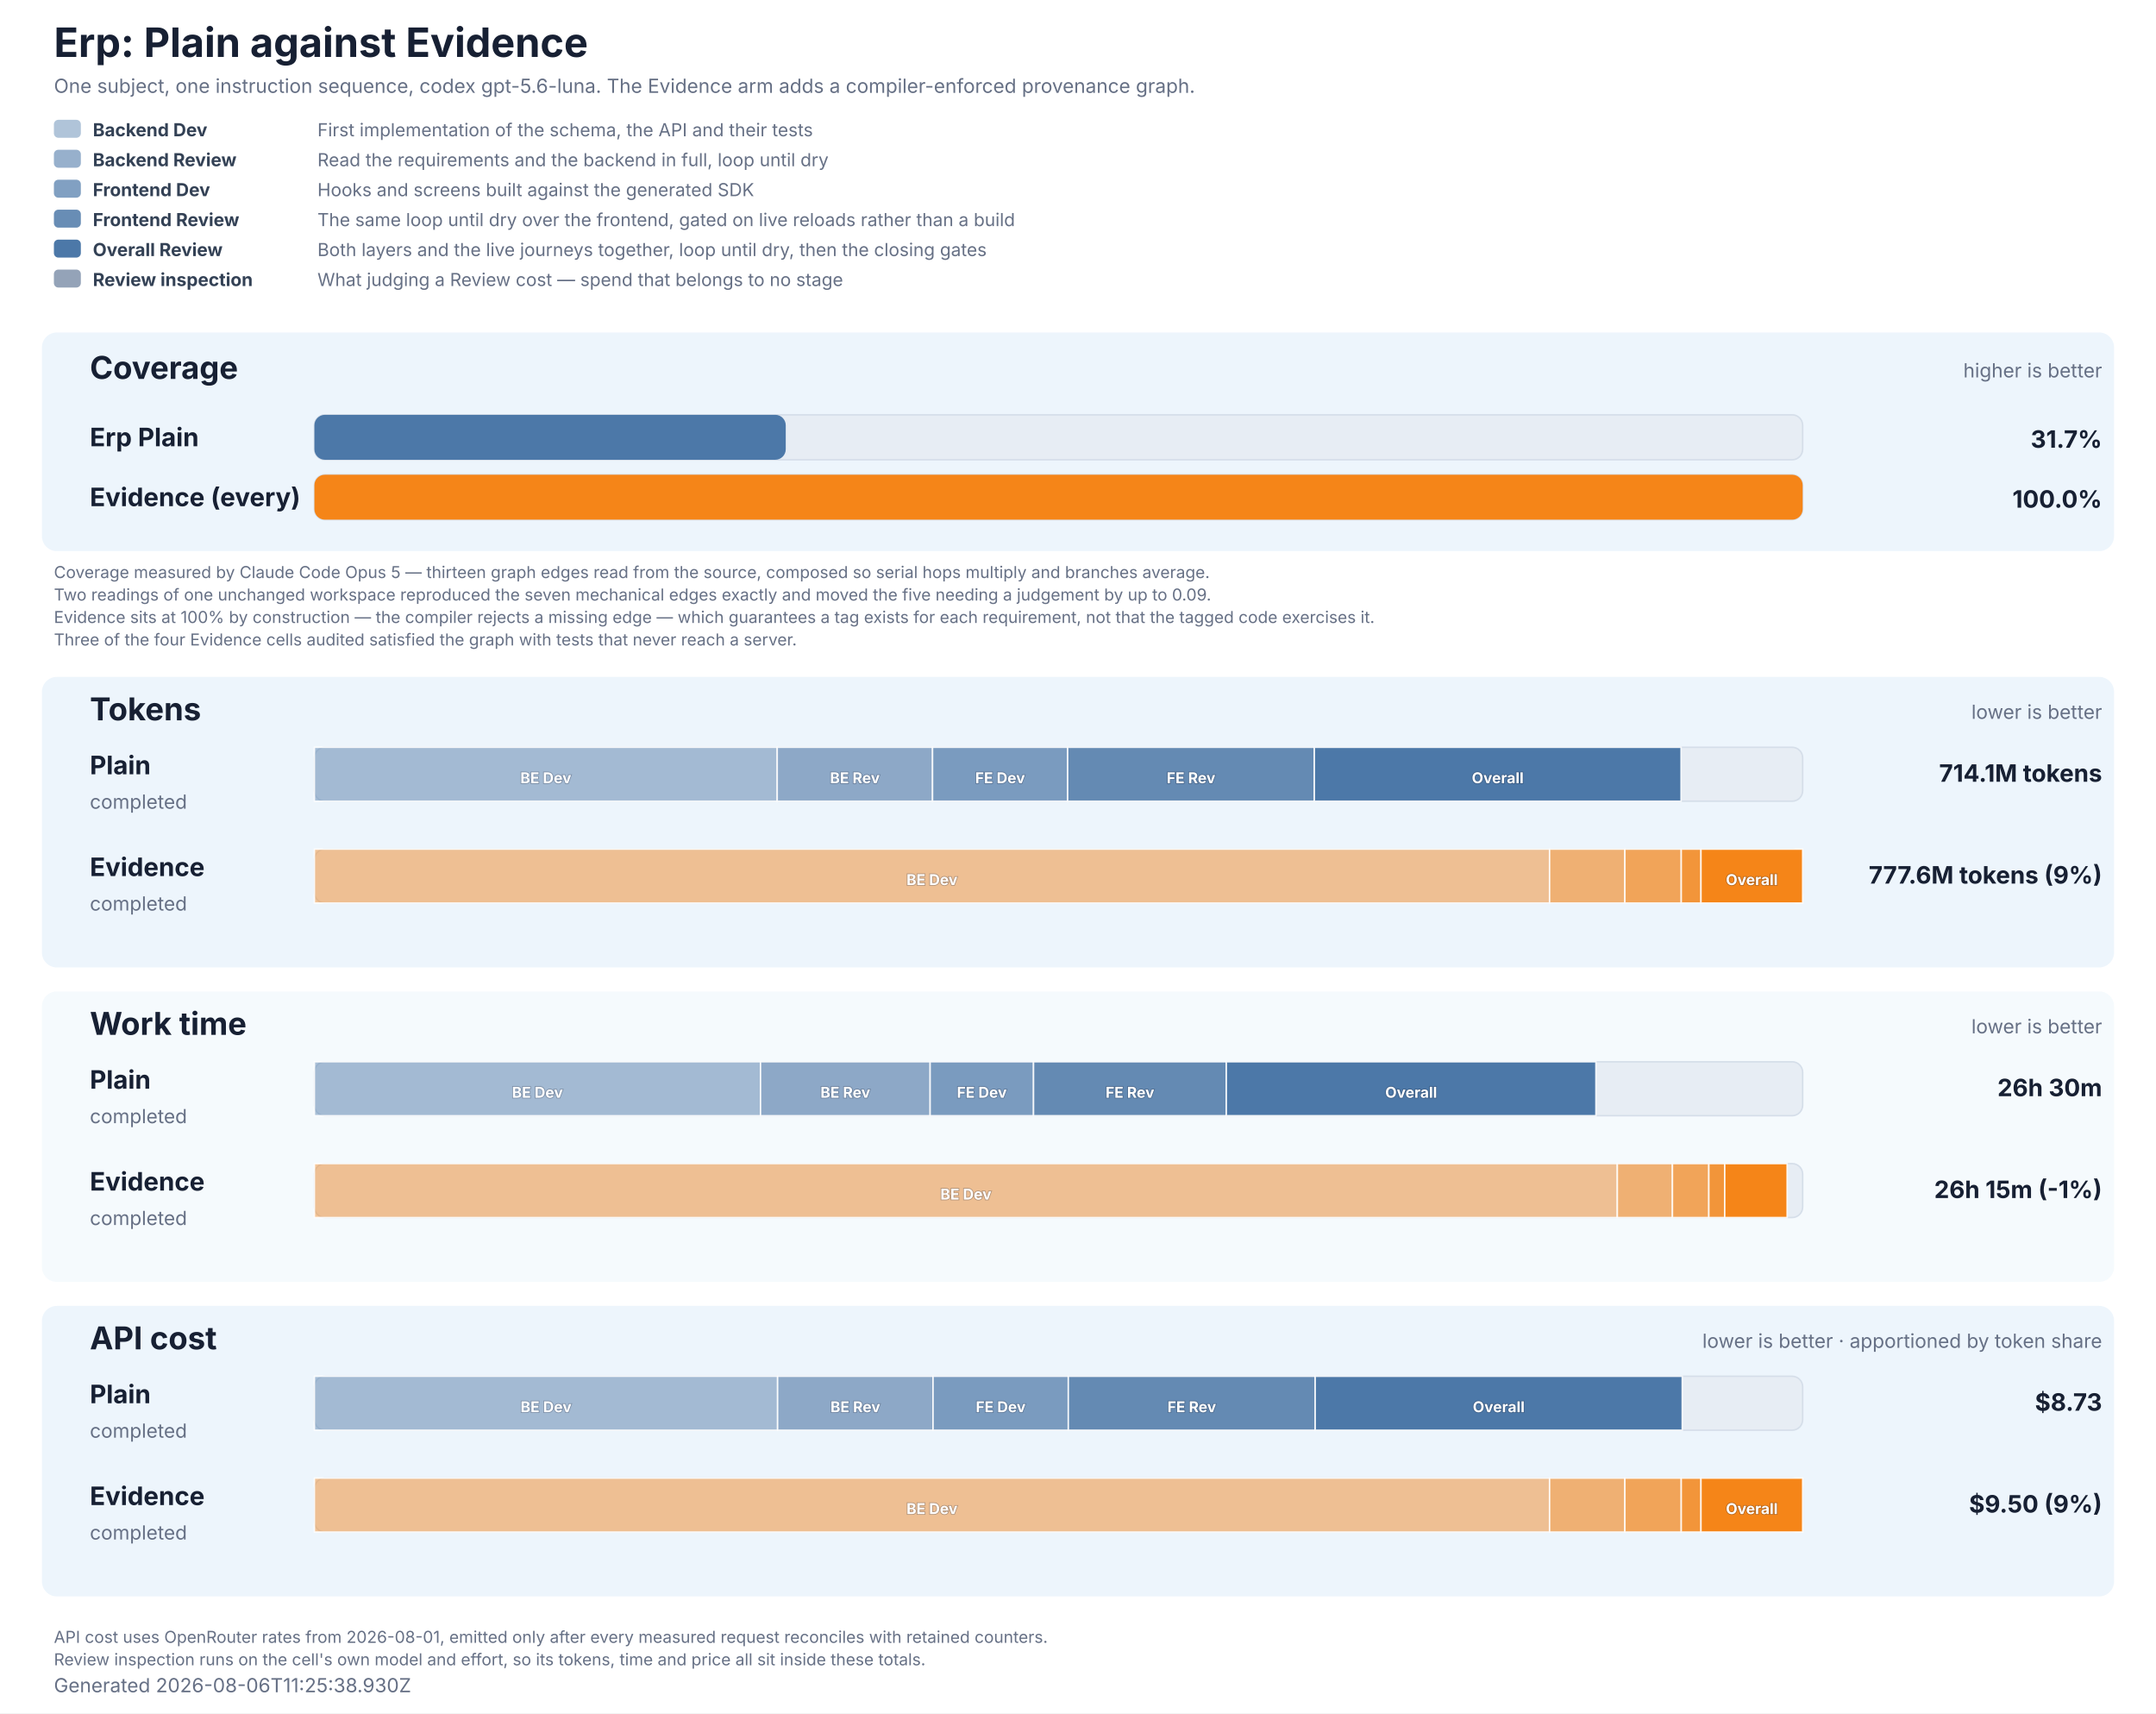
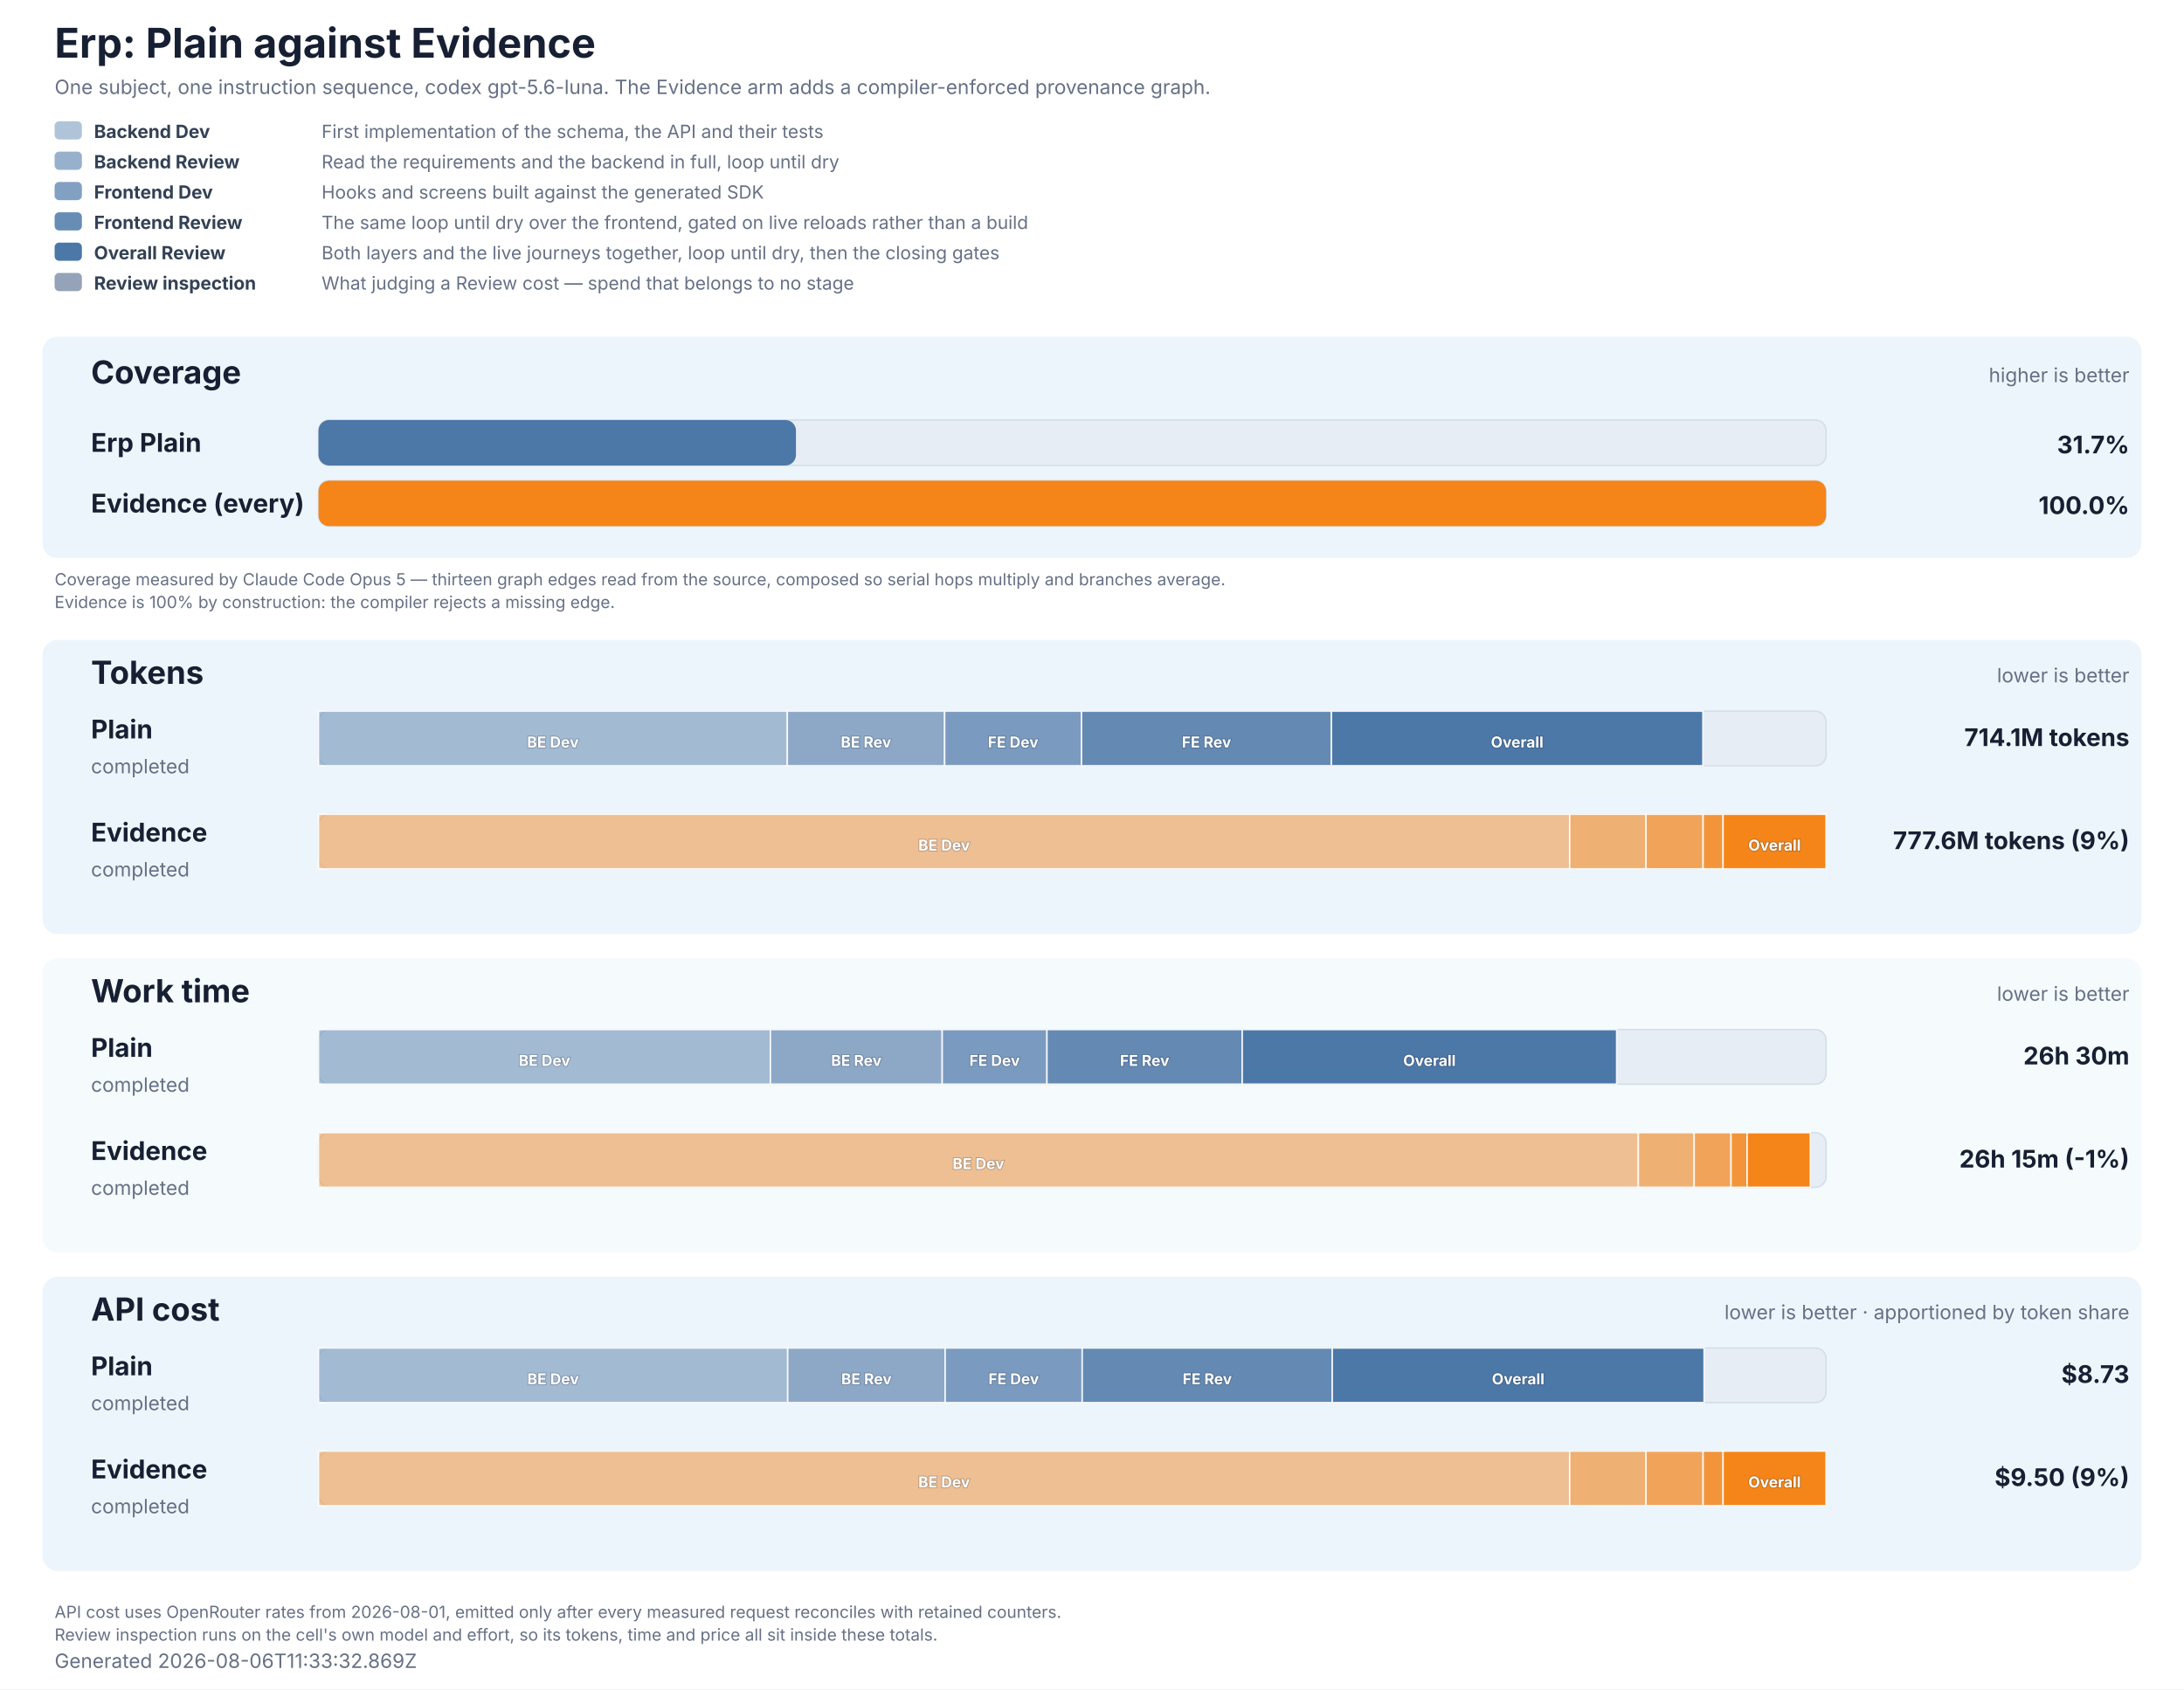
- <svg xmlns="http://www.w3.org/2000/svg" role="img" aria-labelledby="title description" viewBox="0 0 1440 1144" width="1440" height="1144">
+ <svg xmlns="http://www.w3.org/2000/svg" role="img" aria-labelledby="title description" viewBox="0 0 1440 1114" width="1440" height="1114">
  <style>
  text { font-family: Inter, ui-sans-serif, system-ui, -apple-system, BlinkMacSystemFont, 'Segoe UI', sans-serif; fill: #172033; }
  .title { font-size: 27px; font-weight: 700; }
  .subtitle, .generated, .group-meta, .row-status { font-size: 13px; fill: #667085; }
  .group { fill: #e8f2fb; }
  .group-title { font-size: 21px; font-weight: 700; }
  .row-label { font-size: 17px; font-weight: 700; }
  .value { font-size: 16px; font-weight: 700; }
  .cost-value { font-size: 13px; font-weight: 600; fill: #526b82; }
  .legend { font-size: 12px; fill: #667085; }
  .legend-label { font-size: 12px; font-weight: 700; fill: #334155; }
  .segment-label { font-size: 10px; font-weight: 700; fill: #ffffff; paint-order: stroke; stroke: #172033; stroke-opacity: 0.28; stroke-width: 1px; }
  .phase-segment { stroke: #ffffff; stroke-opacity: 0.86; stroke-width: 1px; }
  .track { fill: #e7edf4; stroke: #d5dee9; stroke-width: 1px; }
  .empty { font-size: 15px; fill: #667085; }
  .table-note { font-size: 11px; fill: #667085; }
</style>
-   <rect width="1440" height="1144" fill="#ffffff" />
+   <rect width="1440" height="1114" fill="#ffffff" />
  <text x="36" y="38" class="title">Erp: Plain against Evidence</text>
  <text x="36" y="62" class="subtitle">One subject, one instruction sequence, codex gpt-5.6-luna. The Evidence arm adds a compiler-enforced provenance graph.</text>
  <rect x="36" y="80" width="18" height="12" rx="3" fill="#4c78a8" fill-opacity="0.44" />
  <text x="62" y="91" class="legend-label">Backend Dev</text>
  <text x="212" y="91" class="legend">First implementation of the schema, the API and their tests</text>
  <rect x="36" y="100" width="18" height="12" rx="3" fill="#4c78a8" fill-opacity="0.58" />
  <text x="62" y="111" class="legend-label">Backend Review</text>
  <text x="212" y="111" class="legend">Read the requirements and the backend in full, loop until dry</text>
  <rect x="36" y="120" width="18" height="12" rx="3" fill="#4c78a8" fill-opacity="0.7" />
  <text x="62" y="131" class="legend-label">Frontend Dev</text>
  <text x="212" y="131" class="legend">Hooks and screens built against the generated SDK</text>
  <rect x="36" y="140" width="18" height="12" rx="3" fill="#4c78a8" fill-opacity="0.84" />
  <text x="62" y="151" class="legend-label">Frontend Review</text>
  <text x="212" y="151" class="legend">The same loop until dry over the frontend, gated on live reloads rather than a build</text>
  <rect x="36" y="160" width="18" height="12" rx="3" fill="#4c78a8" fill-opacity="1" />
  <text x="62" y="171" class="legend-label">Overall Review</text>
  <text x="212" y="171" class="legend">Both layers and the live journeys together, loop until dry, then the closing gates</text>
  <rect x="36" y="180" width="18" height="12" rx="3" fill="#94a3b8" fill-opacity="1" />
  <text x="62" y="191" class="legend-label">Review inspection</text>
  <text x="212" y="191" class="legend">What judging a Review cost — spend that belongs to no stage</text>
  <rect x="28" y="222" width="1384" height="146" rx="10" class="group" fill-opacity="0.78" />
  <text x="60" y="253" class="group-title">Coverage</text>
  <text x="1404" y="252" text-anchor="end" class="group-meta">higher is better</text>
  <text x="60" y="298" class="row-label" fill="#4c78a8">Erp Plain</text>
  <rect x="210" y="277" width="994" height="30" rx="7" class="track" />
  <rect x="210" y="277" width="314.81" height="30" rx="7" fill="#4c78a8" data-coverage="31.67055414856898" />
  <text x="1404" y="299" text-anchor="end" class="value" fill="#4c78a8">31.7%</text>
  <text x="60" y="338" class="row-label" fill="#f58518">Evidence (every)</text>
  <rect x="210" y="317" width="994" height="30" rx="7" class="track" />
  <rect x="210" y="317" width="994.00" height="30" rx="7" fill="#f58518" data-coverage="100" />
  <text x="1404" y="339" text-anchor="end" class="value" fill="#f58518">100.0%</text>
  <text x="36" y="386" class="table-note">Coverage measured by Claude Code Opus 5 — thirteen graph edges read from the source, composed so serial hops multiply and branches average.</text>
-   <text x="36" y="401" class="table-note">Two readings of one unchanged workspace reproduced the seven mechanical edges exactly and moved the five needing a judgement by up to 0.09.</text>
-   <text x="36" y="416" class="table-note">Evidence sits at 100% by construction — the compiler rejects a missing edge — which guarantees a tag exists for each requirement, not that the tagged code exercises it.</text>
-   <text x="36" y="431" class="table-note">Three of the four Evidence cells audited satisfied the graph with tests that never reach a server.</text>
-   <rect x="28" y="452" width="1384" height="194" rx="10" class="group" fill-opacity="0.78" />
-   <text x="60" y="481" class="group-title">Tokens</text>
-   <text x="1404" y="480" text-anchor="end" class="group-meta">lower is better</text>
-   <text x="60" y="517" class="row-label" fill="#4c78a8">Plain</text>
-   <text x="60" y="540" class="row-status">completed</text>
-   <rect x="210" y="499" width="994" height="36" rx="7" class="track" />
-   <rect x="210.00" y="499" width="309.11" height="36" fill="#4c78a8" fill-opacity="0.44" class="phase-segment" data-phase="backend-development" />
-   <text x="364.55" y="523" text-anchor="middle" class="segment-label">BE Dev</text>
-   <rect x="519.11" y="499" width="103.74" height="36" fill="#4c78a8" fill-opacity="0.58" class="phase-segment" data-phase="backend-review" />
-   <text x="570.98" y="523" text-anchor="middle" class="segment-label">BE Rev</text>
-   <rect x="622.85" y="499" width="90.26" height="36" fill="#4c78a8" fill-opacity="0.7" class="phase-segment" data-phase="frontend-development" />
-   <text x="667.98" y="523" text-anchor="middle" class="segment-label">FE Dev</text>
-   <rect x="713.11" y="499" width="164.76" height="36" fill="#4c78a8" fill-opacity="0.84" class="phase-segment" data-phase="frontend-review" />
-   <text x="795.49" y="523" text-anchor="middle" class="segment-label">FE Rev</text>
-   <rect x="877.87" y="499" width="244.91" height="36" fill="#4c78a8" fill-opacity="1" class="phase-segment" data-phase="overall-review" />
-   <text x="1000.33" y="523" text-anchor="middle" class="segment-label">Overall</text>
-   <text x="1404" y="522" text-anchor="end" class="value">714.1M tokens</text>
-   <text x="60" y="585" class="row-label" fill="#f58518">Evidence</text>
-   <text x="60" y="608" class="row-status">completed</text>
-   <rect x="210" y="567" width="994" height="36" rx="7" class="track" />
-   <rect x="210.00" y="567" width="824.97" height="36" fill="#f58518" fill-opacity="0.44" class="phase-segment" data-phase="backend-development" />
-   <text x="622.48" y="591" text-anchor="middle" class="segment-label">BE Dev</text>
-   <rect x="1034.97" y="567" width="50.31" height="36" fill="#f58518" fill-opacity="0.58" class="phase-segment" data-phase="backend-review" />
-   <rect x="1085.28" y="567" width="37.64" height="36" fill="#f58518" fill-opacity="0.7" class="phase-segment" data-phase="frontend-development" />
-   <rect x="1122.92" y="567" width="13.18" height="36" fill="#f58518" fill-opacity="0.84" class="phase-segment" data-phase="frontend-review" />
-   <rect x="1136.10" y="567" width="67.90" height="36" fill="#f58518" fill-opacity="1" class="phase-segment" data-phase="overall-review" />
-   <text x="1170.05" y="591" text-anchor="middle" class="segment-label">Overall</text>
-   <text x="1404" y="590" text-anchor="end" class="value">777.6M tokens (9%)</text>
-   <rect x="28" y="662" width="1384" height="194" rx="10" class="group" fill-opacity="0.42" />
-   <text x="60" y="691" class="group-title">Work time</text>
-   <text x="1404" y="690" text-anchor="end" class="group-meta">lower is better</text>
-   <text x="60" y="727" class="row-label" fill="#4c78a8">Plain</text>
-   <text x="60" y="750" class="row-status">completed</text>
-   <rect x="210" y="709" width="994" height="36" rx="7" class="track" />
-   <rect x="210.00" y="709" width="297.96" height="36" fill="#4c78a8" fill-opacity="0.44" class="phase-segment" data-phase="backend-development" />
-   <text x="358.98" y="733" text-anchor="middle" class="segment-label">BE Dev</text>
-   <rect x="507.96" y="709" width="113.28" height="36" fill="#4c78a8" fill-opacity="0.58" class="phase-segment" data-phase="backend-review" />
-   <text x="564.60" y="733" text-anchor="middle" class="segment-label">BE Rev</text>
-   <rect x="621.24" y="709" width="69.06" height="36" fill="#4c78a8" fill-opacity="0.7" class="phase-segment" data-phase="frontend-development" />
-   <text x="655.77" y="733" text-anchor="middle" class="segment-label">FE Dev</text>
-   <rect x="690.30" y="709" width="128.78" height="36" fill="#4c78a8" fill-opacity="0.84" class="phase-segment" data-phase="frontend-review" />
-   <text x="754.69" y="733" text-anchor="middle" class="segment-label">FE Rev</text>
-   <rect x="819.08" y="709" width="246.83" height="36" fill="#4c78a8" fill-opacity="1" class="phase-segment" data-phase="overall-review" />
-   <text x="942.50" y="733" text-anchor="middle" class="segment-label">Overall</text>
-   <text x="1404" y="732" text-anchor="end" class="value">26h 30m</text>
-   <text x="60" y="795" class="row-label" fill="#f58518">Evidence</text>
-   <text x="60" y="818" class="row-status">completed</text>
-   <rect x="210" y="777" width="994" height="36" rx="7" class="track" />
-   <rect x="210.00" y="777" width="870.22" height="36" fill="#f58518" fill-opacity="0.44" class="phase-segment" data-phase="backend-development" />
-   <text x="645.11" y="801" text-anchor="middle" class="segment-label">BE Dev</text>
-   <rect x="1080.22" y="777" width="36.81" height="36" fill="#f58518" fill-opacity="0.58" class="phase-segment" data-phase="backend-review" />
-   <rect x="1117.03" y="777" width="24.31" height="36" fill="#f58518" fill-opacity="0.7" class="phase-segment" data-phase="frontend-development" />
-   <rect x="1141.34" y="777" width="10.63" height="36" fill="#f58518" fill-opacity="0.84" class="phase-segment" data-phase="frontend-review" />
-   <rect x="1151.97" y="777" width="41.66" height="36" fill="#f58518" fill-opacity="1" class="phase-segment" data-phase="overall-review" />
-   <text x="1404" y="800" text-anchor="end" class="value">26h 15m (-1%)</text>
-   <rect x="28" y="872" width="1384" height="194" rx="10" class="group" fill-opacity="0.78" />
-   <text x="60" y="901" class="group-title">API cost</text>
-   <text x="1404" y="900" text-anchor="end" class="group-meta">lower is better · apportioned by token share</text>
-   <text x="60" y="937" class="row-label" fill="#4c78a8">Plain</text>
-   <text x="60" y="960" class="row-status">completed</text>
-   <rect x="210" y="919" width="994" height="36" rx="7" class="track" />
-   <rect x="210.00" y="919" width="309.37" height="36" fill="#4c78a8" fill-opacity="0.44" class="phase-segment" data-phase="backend-development" />
-   <text x="364.69" y="943" text-anchor="middle" class="segment-label">BE Dev</text>
-   <rect x="519.37" y="919" width="103.83" height="36" fill="#4c78a8" fill-opacity="0.58" class="phase-segment" data-phase="backend-review" />
-   <text x="571.29" y="943" text-anchor="middle" class="segment-label">BE Rev</text>
-   <rect x="623.20" y="919" width="90.34" height="36" fill="#4c78a8" fill-opacity="0.7" class="phase-segment" data-phase="frontend-development" />
-   <text x="668.37" y="943" text-anchor="middle" class="segment-label">FE Dev</text>
-   <rect x="713.54" y="919" width="164.90" height="36" fill="#4c78a8" fill-opacity="0.84" class="phase-segment" data-phase="frontend-review" />
-   <text x="795.99" y="943" text-anchor="middle" class="segment-label">FE Rev</text>
-   <rect x="878.44" y="919" width="245.12" height="36" fill="#4c78a8" fill-opacity="1" class="phase-segment" data-phase="overall-review" />
-   <text x="1001.00" y="943" text-anchor="middle" class="segment-label">Overall</text>
-   <text x="1404" y="942" text-anchor="end" class="value">$8.73</text>
-   <text x="60" y="1005" class="row-label" fill="#f58518">Evidence</text>
-   <text x="60" y="1028" class="row-status">completed</text>
-   <rect x="210" y="987" width="994" height="36" rx="7" class="track" />
-   <rect x="210.00" y="987" width="824.97" height="36" fill="#f58518" fill-opacity="0.44" class="phase-segment" data-phase="backend-development" />
-   <text x="622.48" y="1011" text-anchor="middle" class="segment-label">BE Dev</text>
-   <rect x="1034.97" y="987" width="50.31" height="36" fill="#f58518" fill-opacity="0.58" class="phase-segment" data-phase="backend-review" />
-   <rect x="1085.28" y="987" width="37.64" height="36" fill="#f58518" fill-opacity="0.7" class="phase-segment" data-phase="frontend-development" />
-   <rect x="1122.92" y="987" width="13.18" height="36" fill="#f58518" fill-opacity="0.84" class="phase-segment" data-phase="frontend-review" />
-   <rect x="1136.10" y="987" width="67.90" height="36" fill="#f58518" fill-opacity="1" class="phase-segment" data-phase="overall-review" />
-   <text x="1170.05" y="1011" text-anchor="middle" class="segment-label">Overall</text>
-   <text x="1404" y="1010" text-anchor="end" class="value">$9.50 (9%)</text>
-   <text x="36" y="1097" class="table-note">API cost uses OpenRouter rates from 2026-08-01, emitted only after every measured request reconciles with retained counters.</text>
-   <text x="36" y="1112" class="table-note">Review inspection runs on the cell's own model and effort, so its tokens, time and price all sit inside these totals.</text>
-   <text x="36" y="1130" class="generated">Generated 2026-08-06T11:25:38.930Z</text>
+   <text x="36" y="401" class="table-note">Evidence is 100% by construction: the compiler rejects a missing edge.</text>
+   <rect x="28" y="422" width="1384" height="194" rx="10" class="group" fill-opacity="0.78" />
+   <text x="60" y="451" class="group-title">Tokens</text>
+   <text x="1404" y="450" text-anchor="end" class="group-meta">lower is better</text>
+   <text x="60" y="487" class="row-label" fill="#4c78a8">Plain</text>
+   <text x="60" y="510" class="row-status">completed</text>
+   <rect x="210" y="469" width="994" height="36" rx="7" class="track" />
+   <rect x="210.00" y="469" width="309.11" height="36" fill="#4c78a8" fill-opacity="0.44" class="phase-segment" data-phase="backend-development" />
+   <text x="364.55" y="493" text-anchor="middle" class="segment-label">BE Dev</text>
+   <rect x="519.11" y="469" width="103.74" height="36" fill="#4c78a8" fill-opacity="0.58" class="phase-segment" data-phase="backend-review" />
+   <text x="570.98" y="493" text-anchor="middle" class="segment-label">BE Rev</text>
+   <rect x="622.85" y="469" width="90.26" height="36" fill="#4c78a8" fill-opacity="0.7" class="phase-segment" data-phase="frontend-development" />
+   <text x="667.98" y="493" text-anchor="middle" class="segment-label">FE Dev</text>
+   <rect x="713.11" y="469" width="164.76" height="36" fill="#4c78a8" fill-opacity="0.84" class="phase-segment" data-phase="frontend-review" />
+   <text x="795.49" y="493" text-anchor="middle" class="segment-label">FE Rev</text>
+   <rect x="877.87" y="469" width="244.91" height="36" fill="#4c78a8" fill-opacity="1" class="phase-segment" data-phase="overall-review" />
+   <text x="1000.33" y="493" text-anchor="middle" class="segment-label">Overall</text>
+   <text x="1404" y="492" text-anchor="end" class="value">714.1M tokens</text>
+   <text x="60" y="555" class="row-label" fill="#f58518">Evidence</text>
+   <text x="60" y="578" class="row-status">completed</text>
+   <rect x="210" y="537" width="994" height="36" rx="7" class="track" />
+   <rect x="210.00" y="537" width="824.97" height="36" fill="#f58518" fill-opacity="0.44" class="phase-segment" data-phase="backend-development" />
+   <text x="622.48" y="561" text-anchor="middle" class="segment-label">BE Dev</text>
+   <rect x="1034.97" y="537" width="50.31" height="36" fill="#f58518" fill-opacity="0.58" class="phase-segment" data-phase="backend-review" />
+   <rect x="1085.28" y="537" width="37.64" height="36" fill="#f58518" fill-opacity="0.7" class="phase-segment" data-phase="frontend-development" />
+   <rect x="1122.92" y="537" width="13.18" height="36" fill="#f58518" fill-opacity="0.84" class="phase-segment" data-phase="frontend-review" />
+   <rect x="1136.10" y="537" width="67.90" height="36" fill="#f58518" fill-opacity="1" class="phase-segment" data-phase="overall-review" />
+   <text x="1170.05" y="561" text-anchor="middle" class="segment-label">Overall</text>
+   <text x="1404" y="560" text-anchor="end" class="value">777.6M tokens (9%)</text>
+   <rect x="28" y="632" width="1384" height="194" rx="10" class="group" fill-opacity="0.42" />
+   <text x="60" y="661" class="group-title">Work time</text>
+   <text x="1404" y="660" text-anchor="end" class="group-meta">lower is better</text>
+   <text x="60" y="697" class="row-label" fill="#4c78a8">Plain</text>
+   <text x="60" y="720" class="row-status">completed</text>
+   <rect x="210" y="679" width="994" height="36" rx="7" class="track" />
+   <rect x="210.00" y="679" width="297.96" height="36" fill="#4c78a8" fill-opacity="0.44" class="phase-segment" data-phase="backend-development" />
+   <text x="358.98" y="703" text-anchor="middle" class="segment-label">BE Dev</text>
+   <rect x="507.96" y="679" width="113.28" height="36" fill="#4c78a8" fill-opacity="0.58" class="phase-segment" data-phase="backend-review" />
+   <text x="564.60" y="703" text-anchor="middle" class="segment-label">BE Rev</text>
+   <rect x="621.24" y="679" width="69.06" height="36" fill="#4c78a8" fill-opacity="0.7" class="phase-segment" data-phase="frontend-development" />
+   <text x="655.77" y="703" text-anchor="middle" class="segment-label">FE Dev</text>
+   <rect x="690.30" y="679" width="128.78" height="36" fill="#4c78a8" fill-opacity="0.84" class="phase-segment" data-phase="frontend-review" />
+   <text x="754.69" y="703" text-anchor="middle" class="segment-label">FE Rev</text>
+   <rect x="819.08" y="679" width="246.83" height="36" fill="#4c78a8" fill-opacity="1" class="phase-segment" data-phase="overall-review" />
+   <text x="942.50" y="703" text-anchor="middle" class="segment-label">Overall</text>
+   <text x="1404" y="702" text-anchor="end" class="value">26h 30m</text>
+   <text x="60" y="765" class="row-label" fill="#f58518">Evidence</text>
+   <text x="60" y="788" class="row-status">completed</text>
+   <rect x="210" y="747" width="994" height="36" rx="7" class="track" />
+   <rect x="210.00" y="747" width="870.22" height="36" fill="#f58518" fill-opacity="0.44" class="phase-segment" data-phase="backend-development" />
+   <text x="645.11" y="771" text-anchor="middle" class="segment-label">BE Dev</text>
+   <rect x="1080.22" y="747" width="36.81" height="36" fill="#f58518" fill-opacity="0.58" class="phase-segment" data-phase="backend-review" />
+   <rect x="1117.03" y="747" width="24.31" height="36" fill="#f58518" fill-opacity="0.7" class="phase-segment" data-phase="frontend-development" />
+   <rect x="1141.34" y="747" width="10.63" height="36" fill="#f58518" fill-opacity="0.84" class="phase-segment" data-phase="frontend-review" />
+   <rect x="1151.97" y="747" width="41.66" height="36" fill="#f58518" fill-opacity="1" class="phase-segment" data-phase="overall-review" />
+   <text x="1404" y="770" text-anchor="end" class="value">26h 15m (-1%)</text>
+   <rect x="28" y="842" width="1384" height="194" rx="10" class="group" fill-opacity="0.78" />
+   <text x="60" y="871" class="group-title">API cost</text>
+   <text x="1404" y="870" text-anchor="end" class="group-meta">lower is better · apportioned by token share</text>
+   <text x="60" y="907" class="row-label" fill="#4c78a8">Plain</text>
+   <text x="60" y="930" class="row-status">completed</text>
+   <rect x="210" y="889" width="994" height="36" rx="7" class="track" />
+   <rect x="210.00" y="889" width="309.37" height="36" fill="#4c78a8" fill-opacity="0.44" class="phase-segment" data-phase="backend-development" />
+   <text x="364.69" y="913" text-anchor="middle" class="segment-label">BE Dev</text>
+   <rect x="519.37" y="889" width="103.83" height="36" fill="#4c78a8" fill-opacity="0.58" class="phase-segment" data-phase="backend-review" />
+   <text x="571.29" y="913" text-anchor="middle" class="segment-label">BE Rev</text>
+   <rect x="623.20" y="889" width="90.34" height="36" fill="#4c78a8" fill-opacity="0.7" class="phase-segment" data-phase="frontend-development" />
+   <text x="668.37" y="913" text-anchor="middle" class="segment-label">FE Dev</text>
+   <rect x="713.54" y="889" width="164.90" height="36" fill="#4c78a8" fill-opacity="0.84" class="phase-segment" data-phase="frontend-review" />
+   <text x="795.99" y="913" text-anchor="middle" class="segment-label">FE Rev</text>
+   <rect x="878.44" y="889" width="245.12" height="36" fill="#4c78a8" fill-opacity="1" class="phase-segment" data-phase="overall-review" />
+   <text x="1001.00" y="913" text-anchor="middle" class="segment-label">Overall</text>
+   <text x="1404" y="912" text-anchor="end" class="value">$8.73</text>
+   <text x="60" y="975" class="row-label" fill="#f58518">Evidence</text>
+   <text x="60" y="998" class="row-status">completed</text>
+   <rect x="210" y="957" width="994" height="36" rx="7" class="track" />
+   <rect x="210.00" y="957" width="824.97" height="36" fill="#f58518" fill-opacity="0.44" class="phase-segment" data-phase="backend-development" />
+   <text x="622.48" y="981" text-anchor="middle" class="segment-label">BE Dev</text>
+   <rect x="1034.97" y="957" width="50.31" height="36" fill="#f58518" fill-opacity="0.58" class="phase-segment" data-phase="backend-review" />
+   <rect x="1085.28" y="957" width="37.64" height="36" fill="#f58518" fill-opacity="0.7" class="phase-segment" data-phase="frontend-development" />
+   <rect x="1122.92" y="957" width="13.18" height="36" fill="#f58518" fill-opacity="0.84" class="phase-segment" data-phase="frontend-review" />
+   <rect x="1136.10" y="957" width="67.90" height="36" fill="#f58518" fill-opacity="1" class="phase-segment" data-phase="overall-review" />
+   <text x="1170.05" y="981" text-anchor="middle" class="segment-label">Overall</text>
+   <text x="1404" y="980" text-anchor="end" class="value">$9.50 (9%)</text>
+   <text x="36" y="1067" class="table-note">API cost uses OpenRouter rates from 2026-08-01, emitted only after every measured request reconciles with retained counters.</text>
+   <text x="36" y="1082" class="table-note">Review inspection runs on the cell's own model and effort, so its tokens, time and price all sit inside these totals.</text>
+   <text x="36" y="1100" class="generated">Generated 2026-08-06T11:33:32.869Z</text>
</svg>
